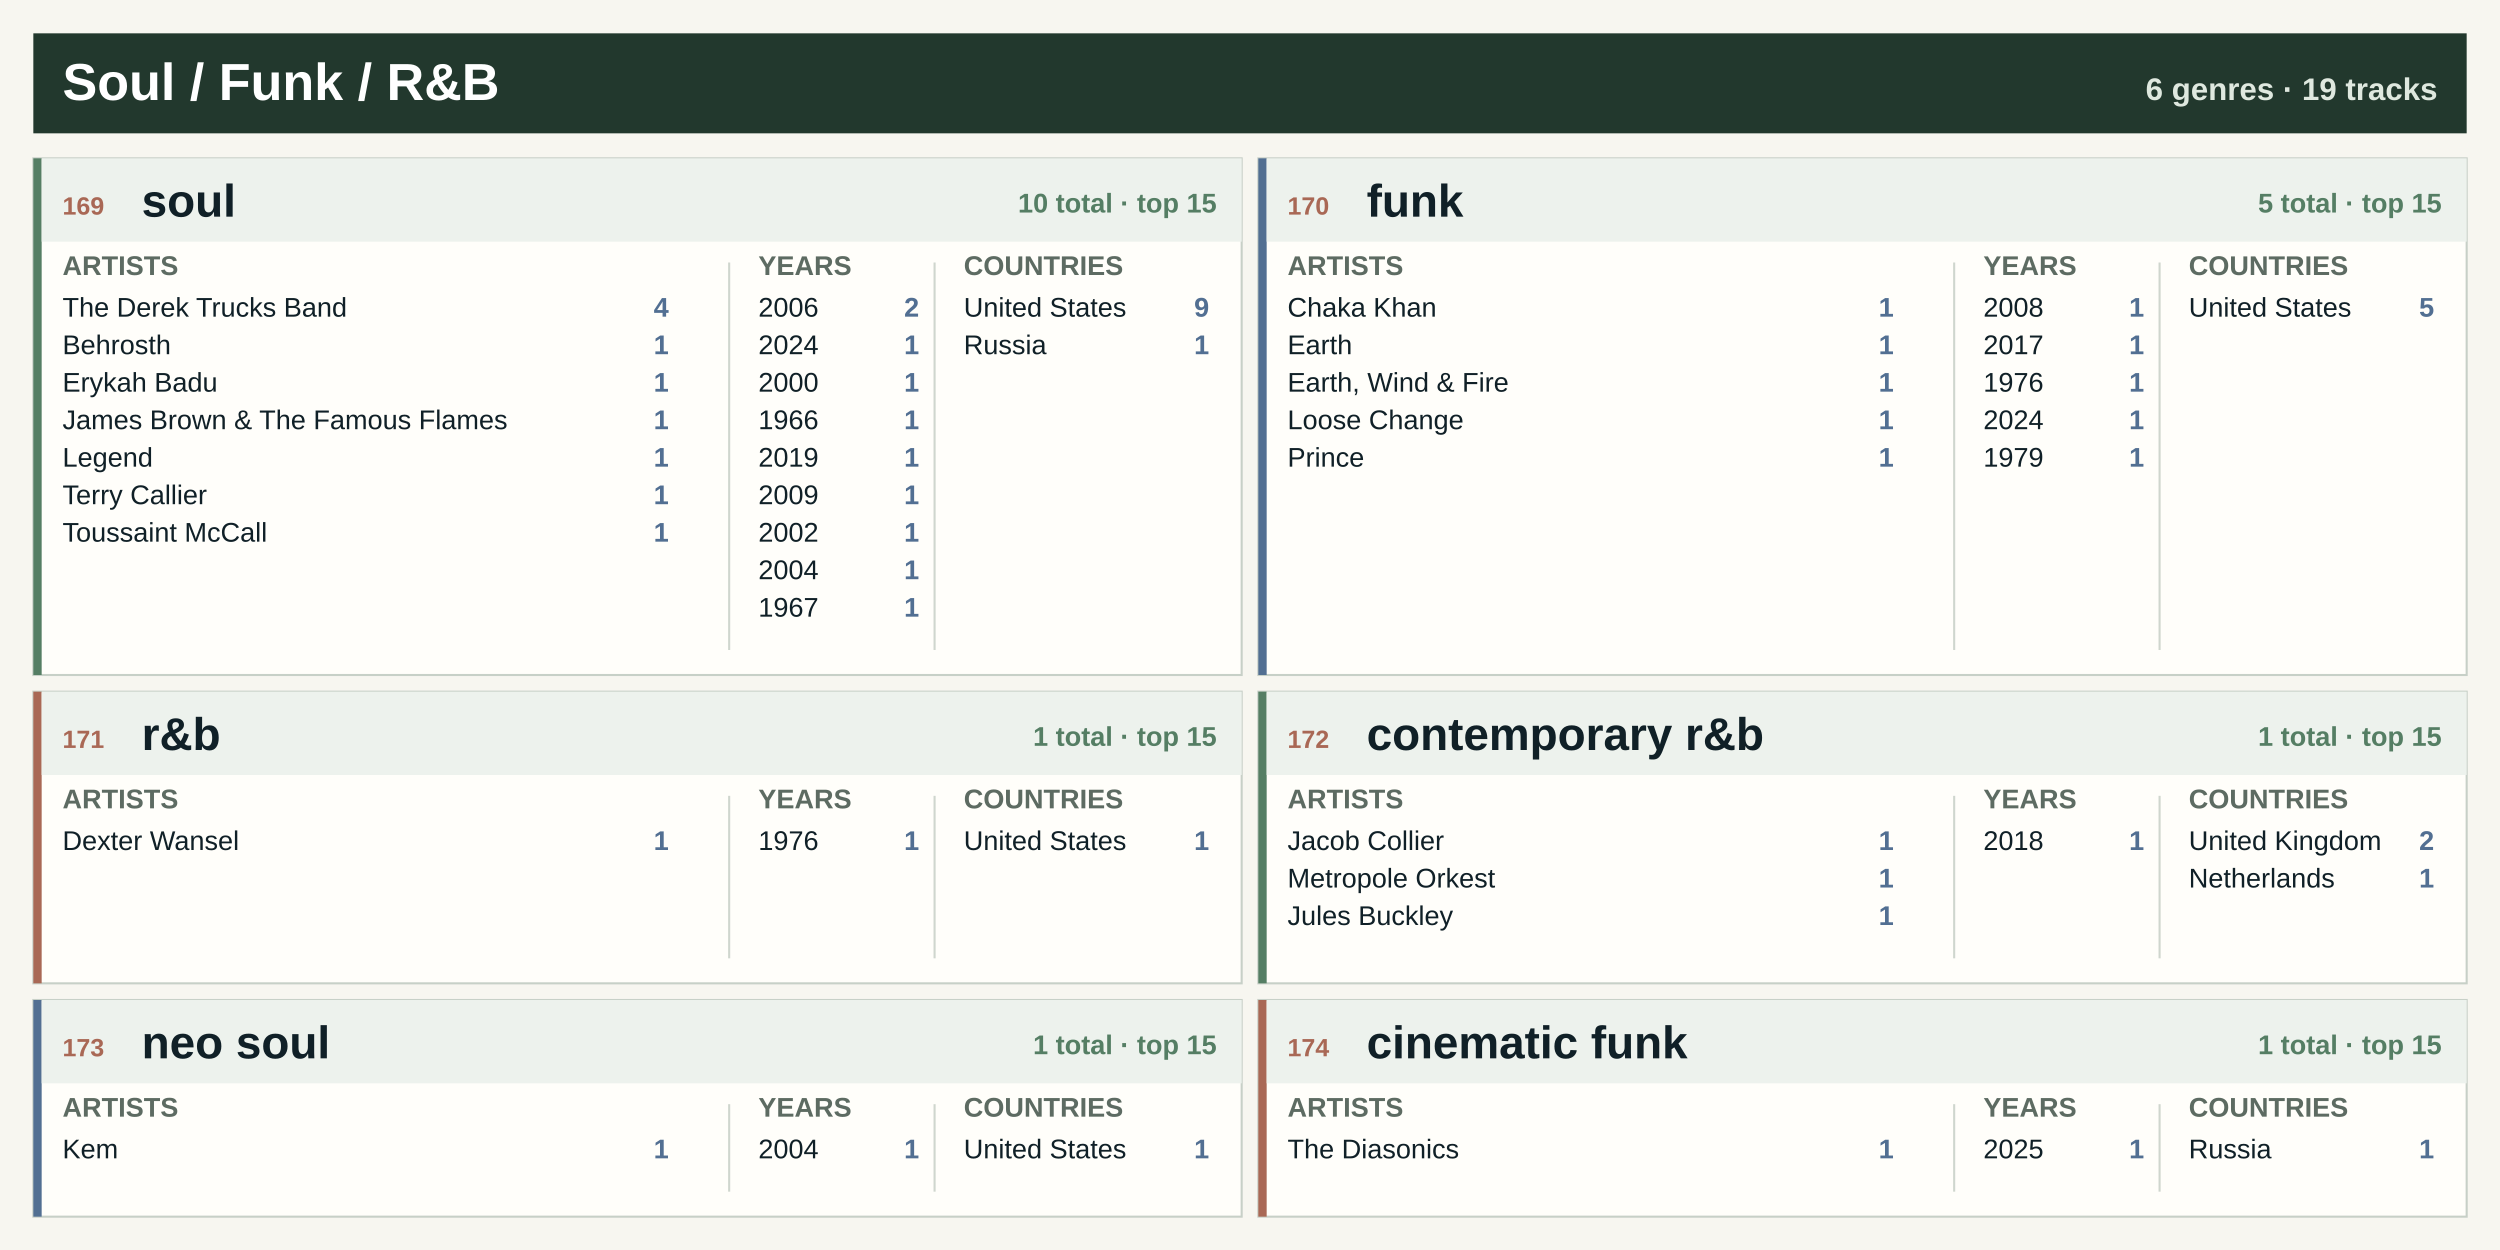
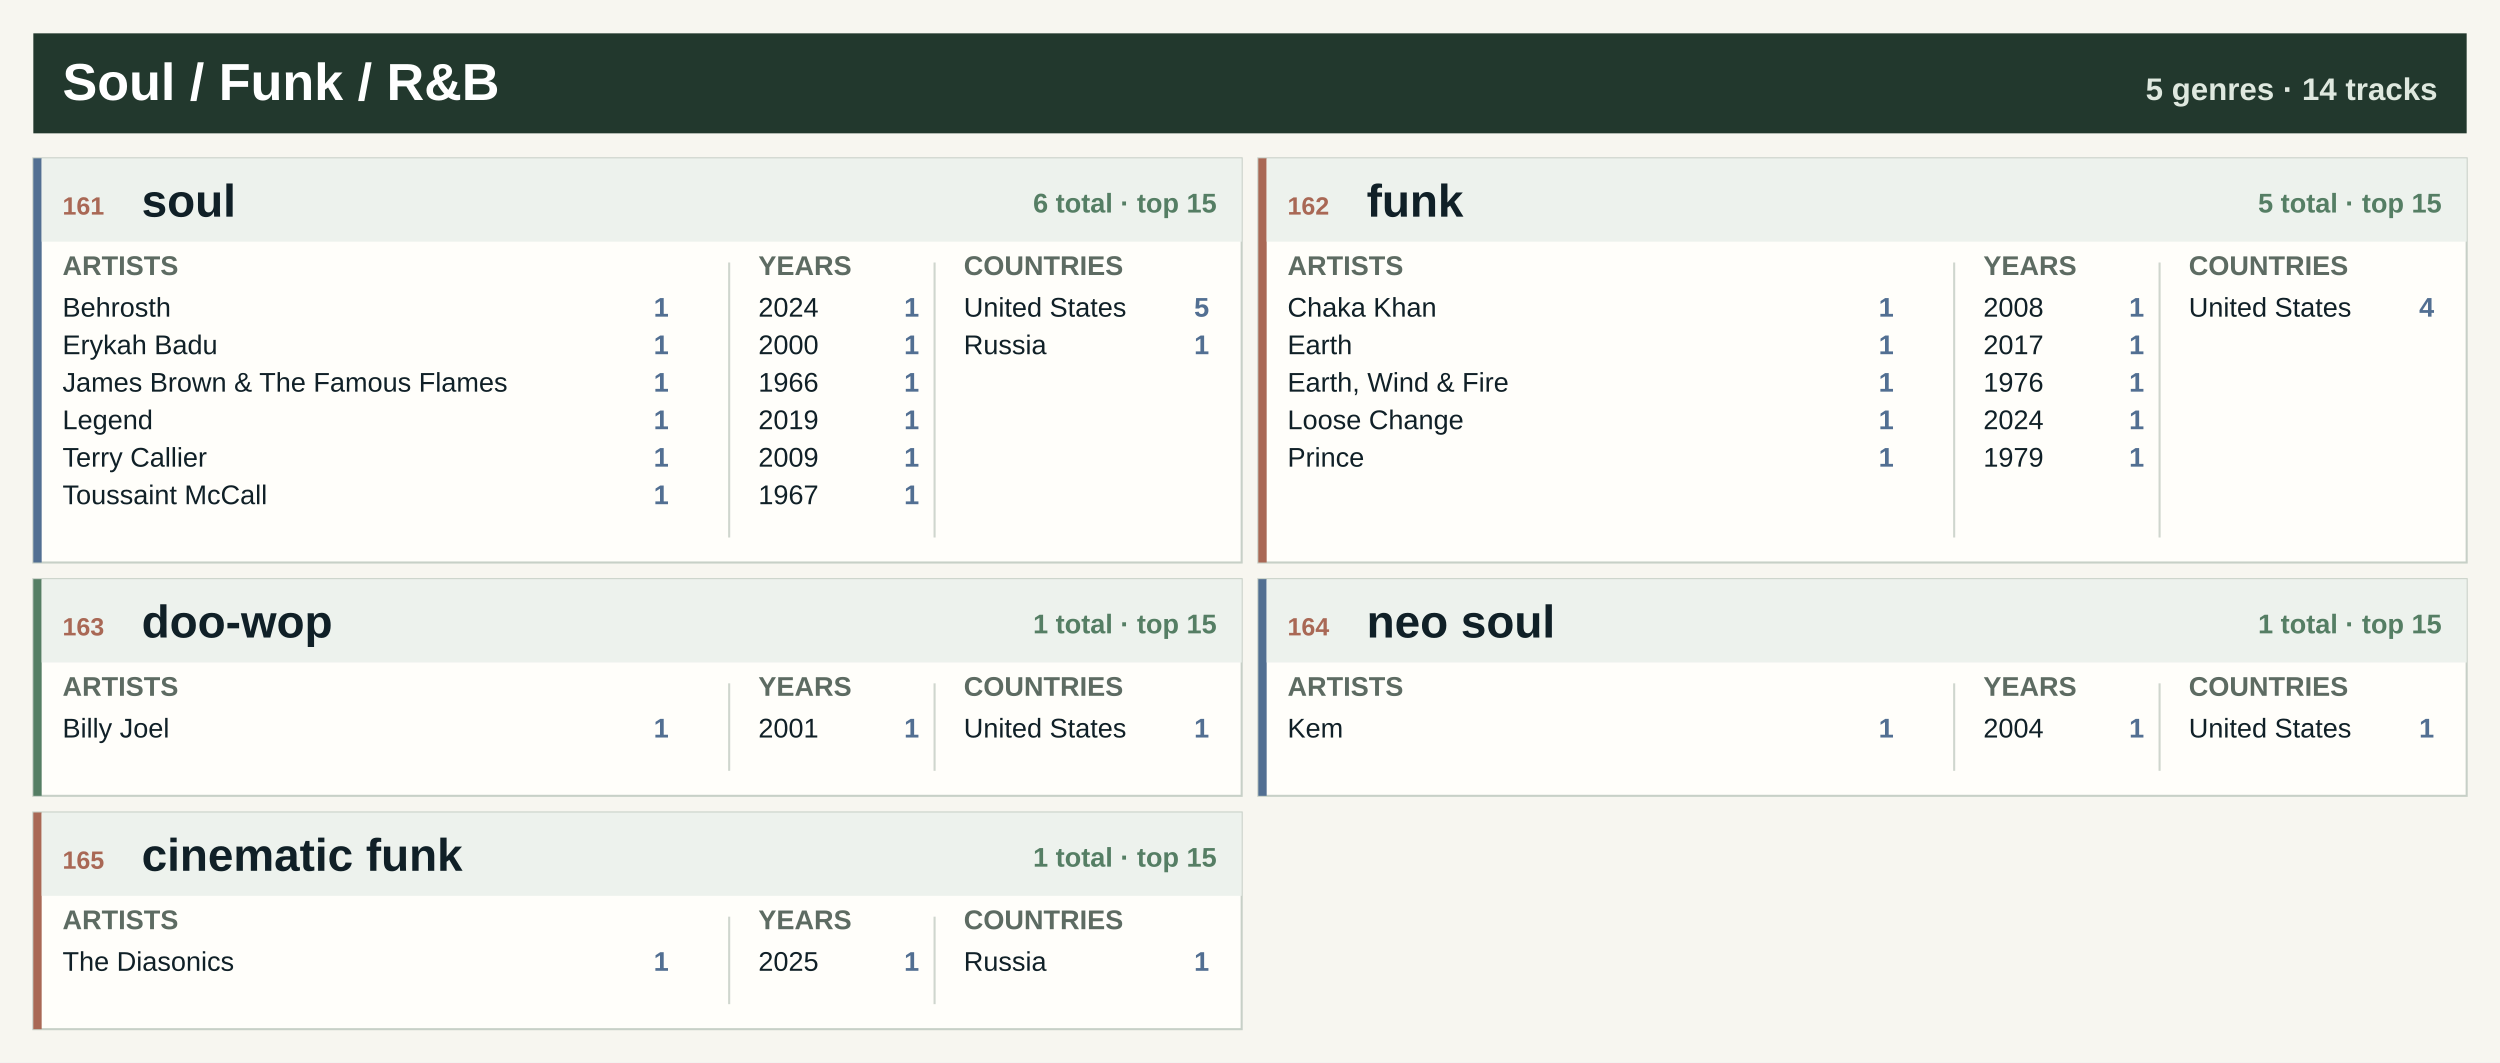
- <svg xmlns="http://www.w3.org/2000/svg" width="1200" height="600" viewBox="0 0 1200 600" role="img" aria-label="Soul / Funk / R&amp;B genre atlas">
-   <rect width="1200" height="600" fill="#f7f6f0" />
+ <svg xmlns="http://www.w3.org/2000/svg" width="1200" height="510" viewBox="0 0 1200 510" role="img" aria-label="Soul / Funk / R&amp;B genre atlas">
+   <rect width="1200" height="510" fill="#f7f6f0" />
  <rect x="16" y="16" width="1168" height="48" fill="#22382d" />
  <text x="30.0" y="48.0" font-family="Segoe UI, Arial, sans-serif" font-size="25" font-weight="800" fill="#ffffff" text-anchor="start">Soul / Funk / R&amp;B</text>
-   <text x="1170.0" y="48.0" font-family="Segoe UI, Arial, sans-serif" font-size="15" font-weight="800" fill="#dfe8df" text-anchor="end">6 genres · 19 tracks</text>
-   <rect x="16.0" y="76.0" width="580.0" height="248" fill="#fffefa" stroke="#c7d0c7" />
-   <rect x="16.0" y="76.0" width="4" height="248" fill="#557e64" />
+   <text x="1170.0" y="48.0" font-family="Segoe UI, Arial, sans-serif" font-size="15" font-weight="800" fill="#dfe8df" text-anchor="end">5 genres · 14 tracks</text>
+   <rect x="16.0" y="76.0" width="580.0" height="194" fill="#fffefa" stroke="#c7d0c7" />
+   <rect x="16.0" y="76.0" width="4" height="194" fill="#526f92" />
  <rect x="20.0" y="76.0" width="576.0" height="40" fill="#edf2ed" />
-   <text x="30.0" y="103.0" font-family="Segoe UI, Arial, sans-serif" font-size="12" font-weight="800" fill="#a96855" text-anchor="start">169</text>
+   <text x="30.0" y="103.0" font-family="Segoe UI, Arial, sans-serif" font-size="12" font-weight="800" fill="#a96855" text-anchor="start">161</text>
  <text x="68.0" y="104.0" font-family="Segoe UI, Arial, sans-serif" font-size="22" font-weight="800" fill="#102027" text-anchor="start">soul</text>
-   <text x="584.0" y="102.0" font-family="Segoe UI, Arial, sans-serif" font-size="13" font-weight="800" fill="#557e64" text-anchor="end">10 total · top 15</text>
+   <text x="584.0" y="102.0" font-family="Segoe UI, Arial, sans-serif" font-size="13" font-weight="800" fill="#557e64" text-anchor="end">6 total · top 15</text>
  <text x="30.0" y="132.0" font-family="Segoe UI, Arial, sans-serif" font-size="13" font-weight="800" fill="#5d6b62" text-anchor="start">ARTISTS</text>
  <text x="364.0" y="132.0" font-family="Segoe UI, Arial, sans-serif" font-size="13" font-weight="800" fill="#5d6b62" text-anchor="start">YEARS</text>
  <text x="462.6" y="132.0" font-family="Segoe UI, Arial, sans-serif" font-size="13" font-weight="800" fill="#5d6b62" text-anchor="start">COUNTRIES</text>
-   <line x1="350.0" y1="126.0" x2="350.0" y2="312.0" stroke="#cfd6ce" />
-   <line x1="448.6" y1="126.0" x2="448.6" y2="312.0" stroke="#cfd6ce" />
-   <text x="30.0" y="152.0" font-family="Segoe UI, Arial, sans-serif" font-size="13" font-weight="400" fill="#102027" text-anchor="start">The Derek Trucks Band</text>
-   <text x="321.0" y="152.0" font-family="Segoe UI, Arial, sans-serif" font-size="13" font-weight="800" fill="#526f92" text-anchor="end">4</text>
-   <text x="30.0" y="170.0" font-family="Segoe UI, Arial, sans-serif" font-size="13" font-weight="400" fill="#102027" text-anchor="start">Behrosth</text>
+   <line x1="350.0" y1="126.0" x2="350.0" y2="258.0" stroke="#cfd6ce" />
+   <line x1="448.6" y1="126.0" x2="448.6" y2="258.0" stroke="#cfd6ce" />
+   <text x="30.0" y="152.0" font-family="Segoe UI, Arial, sans-serif" font-size="13" font-weight="400" fill="#102027" text-anchor="start">Behrosth</text>
+   <text x="321.0" y="152.0" font-family="Segoe UI, Arial, sans-serif" font-size="13" font-weight="800" fill="#526f92" text-anchor="end">1</text>
+   <text x="30.0" y="170.0" font-family="Segoe UI, Arial, sans-serif" font-size="13" font-weight="400" fill="#102027" text-anchor="start">Erykah Badu</text>
  <text x="321.0" y="170.0" font-family="Segoe UI, Arial, sans-serif" font-size="13" font-weight="800" fill="#526f92" text-anchor="end">1</text>
-   <text x="30.0" y="188.0" font-family="Segoe UI, Arial, sans-serif" font-size="13" font-weight="400" fill="#102027" text-anchor="start">Erykah Badu</text>
+   <text x="30.0" y="188.0" font-family="Segoe UI, Arial, sans-serif" font-size="13" font-weight="400" fill="#102027" text-anchor="start">James Brown &amp; The Famous Flames</text>
  <text x="321.0" y="188.0" font-family="Segoe UI, Arial, sans-serif" font-size="13" font-weight="800" fill="#526f92" text-anchor="end">1</text>
-   <text x="30.0" y="206.0" font-family="Segoe UI, Arial, sans-serif" font-size="13" font-weight="400" fill="#102027" text-anchor="start">James Brown &amp; The Famous Flames</text>
+   <text x="30.0" y="206.0" font-family="Segoe UI, Arial, sans-serif" font-size="13" font-weight="400" fill="#102027" text-anchor="start">Legend</text>
  <text x="321.0" y="206.0" font-family="Segoe UI, Arial, sans-serif" font-size="13" font-weight="800" fill="#526f92" text-anchor="end">1</text>
-   <text x="30.0" y="224.0" font-family="Segoe UI, Arial, sans-serif" font-size="13" font-weight="400" fill="#102027" text-anchor="start">Legend</text>
+   <text x="30.0" y="224.0" font-family="Segoe UI, Arial, sans-serif" font-size="13" font-weight="400" fill="#102027" text-anchor="start">Terry Callier</text>
  <text x="321.0" y="224.0" font-family="Segoe UI, Arial, sans-serif" font-size="13" font-weight="800" fill="#526f92" text-anchor="end">1</text>
-   <text x="30.0" y="242.0" font-family="Segoe UI, Arial, sans-serif" font-size="13" font-weight="400" fill="#102027" text-anchor="start">Terry Callier</text>
+   <text x="30.0" y="242.0" font-family="Segoe UI, Arial, sans-serif" font-size="13" font-weight="400" fill="#102027" text-anchor="start">Toussaint McCall</text>
  <text x="321.0" y="242.0" font-family="Segoe UI, Arial, sans-serif" font-size="13" font-weight="800" fill="#526f92" text-anchor="end">1</text>
-   <text x="30.0" y="260.0" font-family="Segoe UI, Arial, sans-serif" font-size="13" font-weight="400" fill="#102027" text-anchor="start">Toussaint McCall</text>
-   <text x="321.0" y="260.0" font-family="Segoe UI, Arial, sans-serif" font-size="13" font-weight="800" fill="#526f92" text-anchor="end">1</text>
-   <text x="364.0" y="152.0" font-family="Segoe UI, Arial, sans-serif" font-size="13" font-weight="400" fill="#102027" text-anchor="start">2006</text>
-   <text x="441.2" y="152.0" font-family="Segoe UI, Arial, sans-serif" font-size="13" font-weight="800" fill="#526f92" text-anchor="end">2</text>
-   <text x="364.0" y="170.0" font-family="Segoe UI, Arial, sans-serif" font-size="13" font-weight="400" fill="#102027" text-anchor="start">2024</text>
+   <text x="364.0" y="152.0" font-family="Segoe UI, Arial, sans-serif" font-size="13" font-weight="400" fill="#102027" text-anchor="start">2024</text>
+   <text x="441.2" y="152.0" font-family="Segoe UI, Arial, sans-serif" font-size="13" font-weight="800" fill="#526f92" text-anchor="end">1</text>
+   <text x="364.0" y="170.0" font-family="Segoe UI, Arial, sans-serif" font-size="13" font-weight="400" fill="#102027" text-anchor="start">2000</text>
  <text x="441.2" y="170.0" font-family="Segoe UI, Arial, sans-serif" font-size="13" font-weight="800" fill="#526f92" text-anchor="end">1</text>
-   <text x="364.0" y="188.0" font-family="Segoe UI, Arial, sans-serif" font-size="13" font-weight="400" fill="#102027" text-anchor="start">2000</text>
+   <text x="364.0" y="188.0" font-family="Segoe UI, Arial, sans-serif" font-size="13" font-weight="400" fill="#102027" text-anchor="start">1966</text>
  <text x="441.2" y="188.0" font-family="Segoe UI, Arial, sans-serif" font-size="13" font-weight="800" fill="#526f92" text-anchor="end">1</text>
-   <text x="364.0" y="206.0" font-family="Segoe UI, Arial, sans-serif" font-size="13" font-weight="400" fill="#102027" text-anchor="start">1966</text>
+   <text x="364.0" y="206.0" font-family="Segoe UI, Arial, sans-serif" font-size="13" font-weight="400" fill="#102027" text-anchor="start">2019</text>
  <text x="441.2" y="206.0" font-family="Segoe UI, Arial, sans-serif" font-size="13" font-weight="800" fill="#526f92" text-anchor="end">1</text>
-   <text x="364.0" y="224.0" font-family="Segoe UI, Arial, sans-serif" font-size="13" font-weight="400" fill="#102027" text-anchor="start">2019</text>
+   <text x="364.0" y="224.0" font-family="Segoe UI, Arial, sans-serif" font-size="13" font-weight="400" fill="#102027" text-anchor="start">2009</text>
  <text x="441.2" y="224.0" font-family="Segoe UI, Arial, sans-serif" font-size="13" font-weight="800" fill="#526f92" text-anchor="end">1</text>
-   <text x="364.0" y="242.0" font-family="Segoe UI, Arial, sans-serif" font-size="13" font-weight="400" fill="#102027" text-anchor="start">2009</text>
+   <text x="364.0" y="242.0" font-family="Segoe UI, Arial, sans-serif" font-size="13" font-weight="400" fill="#102027" text-anchor="start">1967</text>
  <text x="441.2" y="242.0" font-family="Segoe UI, Arial, sans-serif" font-size="13" font-weight="800" fill="#526f92" text-anchor="end">1</text>
-   <text x="364.0" y="260.0" font-family="Segoe UI, Arial, sans-serif" font-size="13" font-weight="400" fill="#102027" text-anchor="start">2002</text>
-   <text x="441.2" y="260.0" font-family="Segoe UI, Arial, sans-serif" font-size="13" font-weight="800" fill="#526f92" text-anchor="end">1</text>
-   <text x="364.0" y="278.0" font-family="Segoe UI, Arial, sans-serif" font-size="13" font-weight="400" fill="#102027" text-anchor="start">2004</text>
-   <text x="441.2" y="278.0" font-family="Segoe UI, Arial, sans-serif" font-size="13" font-weight="800" fill="#526f92" text-anchor="end">1</text>
-   <text x="364.0" y="296.0" font-family="Segoe UI, Arial, sans-serif" font-size="13" font-weight="400" fill="#102027" text-anchor="start">1967</text>
-   <text x="441.2" y="296.0" font-family="Segoe UI, Arial, sans-serif" font-size="13" font-weight="800" fill="#526f92" text-anchor="end">1</text>
  <text x="462.6" y="152.0" font-family="Segoe UI, Arial, sans-serif" font-size="13" font-weight="400" fill="#102027" text-anchor="start">United States</text>
-   <text x="580.4" y="152.0" font-family="Segoe UI, Arial, sans-serif" font-size="13" font-weight="800" fill="#526f92" text-anchor="end">9</text>
+   <text x="580.4" y="152.0" font-family="Segoe UI, Arial, sans-serif" font-size="13" font-weight="800" fill="#526f92" text-anchor="end">5</text>
  <text x="462.6" y="170.0" font-family="Segoe UI, Arial, sans-serif" font-size="13" font-weight="400" fill="#102027" text-anchor="start">Russia</text>
  <text x="580.4" y="170.0" font-family="Segoe UI, Arial, sans-serif" font-size="13" font-weight="800" fill="#526f92" text-anchor="end">1</text>
-   <rect x="604.0" y="76.0" width="580.0" height="248" fill="#fffefa" stroke="#c7d0c7" />
-   <rect x="604.0" y="76.0" width="4" height="248" fill="#526f92" />
+   <rect x="604.0" y="76.0" width="580.0" height="194" fill="#fffefa" stroke="#c7d0c7" />
+   <rect x="604.0" y="76.0" width="4" height="194" fill="#a96855" />
  <rect x="608.0" y="76.0" width="576.0" height="40" fill="#edf2ed" />
-   <text x="618.0" y="103.0" font-family="Segoe UI, Arial, sans-serif" font-size="12" font-weight="800" fill="#a96855" text-anchor="start">170</text>
+   <text x="618.0" y="103.0" font-family="Segoe UI, Arial, sans-serif" font-size="12" font-weight="800" fill="#a96855" text-anchor="start">162</text>
  <text x="656.0" y="104.0" font-family="Segoe UI, Arial, sans-serif" font-size="22" font-weight="800" fill="#102027" text-anchor="start">funk</text>
  <text x="1172.0" y="102.0" font-family="Segoe UI, Arial, sans-serif" font-size="13" font-weight="800" fill="#557e64" text-anchor="end">5 total · top 15</text>
  <text x="618.0" y="132.0" font-family="Segoe UI, Arial, sans-serif" font-size="13" font-weight="800" fill="#5d6b62" text-anchor="start">ARTISTS</text>
  <text x="952.0" y="132.0" font-family="Segoe UI, Arial, sans-serif" font-size="13" font-weight="800" fill="#5d6b62" text-anchor="start">YEARS</text>
  <text x="1050.6" y="132.0" font-family="Segoe UI, Arial, sans-serif" font-size="13" font-weight="800" fill="#5d6b62" text-anchor="start">COUNTRIES</text>
-   <line x1="938.0" y1="126.0" x2="938.0" y2="312.0" stroke="#cfd6ce" />
-   <line x1="1036.6" y1="126.0" x2="1036.6" y2="312.0" stroke="#cfd6ce" />
+   <line x1="938.0" y1="126.0" x2="938.0" y2="258.0" stroke="#cfd6ce" />
+   <line x1="1036.6" y1="126.0" x2="1036.6" y2="258.0" stroke="#cfd6ce" />
  <text x="618.0" y="152.0" font-family="Segoe UI, Arial, sans-serif" font-size="13" font-weight="400" fill="#102027" text-anchor="start">Chaka Khan</text>
  <text x="909.0" y="152.0" font-family="Segoe UI, Arial, sans-serif" font-size="13" font-weight="800" fill="#526f92" text-anchor="end">1</text>
  <text x="618.0" y="170.0" font-family="Segoe UI, Arial, sans-serif" font-size="13" font-weight="400" fill="#102027" text-anchor="start">Earth</text>
  <text x="909.0" y="170.0" font-family="Segoe UI, Arial, sans-serif" font-size="13" font-weight="800" fill="#526f92" text-anchor="end">1</text>
  <text x="618.0" y="188.0" font-family="Segoe UI, Arial, sans-serif" font-size="13" font-weight="400" fill="#102027" text-anchor="start">Earth, Wind &amp; Fire</text>
  <text x="909.0" y="188.0" font-family="Segoe UI, Arial, sans-serif" font-size="13" font-weight="800" fill="#526f92" text-anchor="end">1</text>
  <text x="618.0" y="206.0" font-family="Segoe UI, Arial, sans-serif" font-size="13" font-weight="400" fill="#102027" text-anchor="start">Loose Change</text>
  <text x="909.0" y="206.0" font-family="Segoe UI, Arial, sans-serif" font-size="13" font-weight="800" fill="#526f92" text-anchor="end">1</text>
  <text x="618.0" y="224.0" font-family="Segoe UI, Arial, sans-serif" font-size="13" font-weight="400" fill="#102027" text-anchor="start">Prince</text>
  <text x="909.0" y="224.0" font-family="Segoe UI, Arial, sans-serif" font-size="13" font-weight="800" fill="#526f92" text-anchor="end">1</text>
  <text x="952.0" y="152.0" font-family="Segoe UI, Arial, sans-serif" font-size="13" font-weight="400" fill="#102027" text-anchor="start">2008</text>
  <text x="1029.2" y="152.0" font-family="Segoe UI, Arial, sans-serif" font-size="13" font-weight="800" fill="#526f92" text-anchor="end">1</text>
  <text x="952.0" y="170.0" font-family="Segoe UI, Arial, sans-serif" font-size="13" font-weight="400" fill="#102027" text-anchor="start">2017</text>
  <text x="1029.2" y="170.0" font-family="Segoe UI, Arial, sans-serif" font-size="13" font-weight="800" fill="#526f92" text-anchor="end">1</text>
  <text x="952.0" y="188.0" font-family="Segoe UI, Arial, sans-serif" font-size="13" font-weight="400" fill="#102027" text-anchor="start">1976</text>
  <text x="1029.2" y="188.0" font-family="Segoe UI, Arial, sans-serif" font-size="13" font-weight="800" fill="#526f92" text-anchor="end">1</text>
  <text x="952.0" y="206.0" font-family="Segoe UI, Arial, sans-serif" font-size="13" font-weight="400" fill="#102027" text-anchor="start">2024</text>
  <text x="1029.2" y="206.0" font-family="Segoe UI, Arial, sans-serif" font-size="13" font-weight="800" fill="#526f92" text-anchor="end">1</text>
  <text x="952.0" y="224.0" font-family="Segoe UI, Arial, sans-serif" font-size="13" font-weight="400" fill="#102027" text-anchor="start">1979</text>
  <text x="1029.2" y="224.0" font-family="Segoe UI, Arial, sans-serif" font-size="13" font-weight="800" fill="#526f92" text-anchor="end">1</text>
  <text x="1050.6" y="152.0" font-family="Segoe UI, Arial, sans-serif" font-size="13" font-weight="400" fill="#102027" text-anchor="start">United States</text>
-   <text x="1168.4" y="152.0" font-family="Segoe UI, Arial, sans-serif" font-size="13" font-weight="800" fill="#526f92" text-anchor="end">5</text>
-   <rect x="16.0" y="332.0" width="580.0" height="140" fill="#fffefa" stroke="#c7d0c7" />
-   <rect x="16.0" y="332.0" width="4" height="140" fill="#a96855" />
-   <rect x="20.0" y="332.0" width="576.0" height="40" fill="#edf2ed" />
-   <text x="30.0" y="359.0" font-family="Segoe UI, Arial, sans-serif" font-size="12" font-weight="800" fill="#a96855" text-anchor="start">171</text>
-   <text x="68.0" y="360.0" font-family="Segoe UI, Arial, sans-serif" font-size="22" font-weight="800" fill="#102027" text-anchor="start">r&amp;b</text>
-   <text x="584.0" y="358.0" font-family="Segoe UI, Arial, sans-serif" font-size="13" font-weight="800" fill="#557e64" text-anchor="end">1 total · top 15</text>
-   <text x="30.0" y="388.0" font-family="Segoe UI, Arial, sans-serif" font-size="13" font-weight="800" fill="#5d6b62" text-anchor="start">ARTISTS</text>
-   <text x="364.0" y="388.0" font-family="Segoe UI, Arial, sans-serif" font-size="13" font-weight="800" fill="#5d6b62" text-anchor="start">YEARS</text>
-   <text x="462.6" y="388.0" font-family="Segoe UI, Arial, sans-serif" font-size="13" font-weight="800" fill="#5d6b62" text-anchor="start">COUNTRIES</text>
-   <line x1="350.0" y1="382.0" x2="350.0" y2="460.0" stroke="#cfd6ce" />
-   <line x1="448.6" y1="382.0" x2="448.6" y2="460.0" stroke="#cfd6ce" />
-   <text x="30.0" y="408.0" font-family="Segoe UI, Arial, sans-serif" font-size="13" font-weight="400" fill="#102027" text-anchor="start">Dexter Wansel</text>
-   <text x="321.0" y="408.0" font-family="Segoe UI, Arial, sans-serif" font-size="13" font-weight="800" fill="#526f92" text-anchor="end">1</text>
-   <text x="364.0" y="408.0" font-family="Segoe UI, Arial, sans-serif" font-size="13" font-weight="400" fill="#102027" text-anchor="start">1976</text>
-   <text x="441.2" y="408.0" font-family="Segoe UI, Arial, sans-serif" font-size="13" font-weight="800" fill="#526f92" text-anchor="end">1</text>
-   <text x="462.6" y="408.0" font-family="Segoe UI, Arial, sans-serif" font-size="13" font-weight="400" fill="#102027" text-anchor="start">United States</text>
-   <text x="580.4" y="408.0" font-family="Segoe UI, Arial, sans-serif" font-size="13" font-weight="800" fill="#526f92" text-anchor="end">1</text>
-   <rect x="604.0" y="332.0" width="580.0" height="140" fill="#fffefa" stroke="#c7d0c7" />
-   <rect x="604.0" y="332.0" width="4" height="140" fill="#557e64" />
-   <rect x="608.0" y="332.0" width="576.0" height="40" fill="#edf2ed" />
-   <text x="618.0" y="359.0" font-family="Segoe UI, Arial, sans-serif" font-size="12" font-weight="800" fill="#a96855" text-anchor="start">172</text>
-   <text x="656.0" y="360.0" font-family="Segoe UI, Arial, sans-serif" font-size="22" font-weight="800" fill="#102027" text-anchor="start">contemporary r&amp;b</text>
-   <text x="1172.0" y="358.0" font-family="Segoe UI, Arial, sans-serif" font-size="13" font-weight="800" fill="#557e64" text-anchor="end">1 total · top 15</text>
-   <text x="618.0" y="388.0" font-family="Segoe UI, Arial, sans-serif" font-size="13" font-weight="800" fill="#5d6b62" text-anchor="start">ARTISTS</text>
-   <text x="952.0" y="388.0" font-family="Segoe UI, Arial, sans-serif" font-size="13" font-weight="800" fill="#5d6b62" text-anchor="start">YEARS</text>
-   <text x="1050.6" y="388.0" font-family="Segoe UI, Arial, sans-serif" font-size="13" font-weight="800" fill="#5d6b62" text-anchor="start">COUNTRIES</text>
-   <line x1="938.0" y1="382.0" x2="938.0" y2="460.0" stroke="#cfd6ce" />
-   <line x1="1036.6" y1="382.0" x2="1036.6" y2="460.0" stroke="#cfd6ce" />
-   <text x="618.0" y="408.0" font-family="Segoe UI, Arial, sans-serif" font-size="13" font-weight="400" fill="#102027" text-anchor="start">Jacob Collier</text>
-   <text x="909.0" y="408.0" font-family="Segoe UI, Arial, sans-serif" font-size="13" font-weight="800" fill="#526f92" text-anchor="end">1</text>
-   <text x="618.0" y="426.0" font-family="Segoe UI, Arial, sans-serif" font-size="13" font-weight="400" fill="#102027" text-anchor="start">Metropole Orkest</text>
-   <text x="909.0" y="426.0" font-family="Segoe UI, Arial, sans-serif" font-size="13" font-weight="800" fill="#526f92" text-anchor="end">1</text>
-   <text x="618.0" y="444.0" font-family="Segoe UI, Arial, sans-serif" font-size="13" font-weight="400" fill="#102027" text-anchor="start">Jules Buckley</text>
-   <text x="909.0" y="444.0" font-family="Segoe UI, Arial, sans-serif" font-size="13" font-weight="800" fill="#526f92" text-anchor="end">1</text>
-   <text x="952.0" y="408.0" font-family="Segoe UI, Arial, sans-serif" font-size="13" font-weight="400" fill="#102027" text-anchor="start">2018</text>
-   <text x="1029.2" y="408.0" font-family="Segoe UI, Arial, sans-serif" font-size="13" font-weight="800" fill="#526f92" text-anchor="end">1</text>
-   <text x="1050.6" y="408.0" font-family="Segoe UI, Arial, sans-serif" font-size="13" font-weight="400" fill="#102027" text-anchor="start">United Kingdom</text>
-   <text x="1168.4" y="408.0" font-family="Segoe UI, Arial, sans-serif" font-size="13" font-weight="800" fill="#526f92" text-anchor="end">2</text>
-   <text x="1050.6" y="426.0" font-family="Segoe UI, Arial, sans-serif" font-size="13" font-weight="400" fill="#102027" text-anchor="start">Netherlands</text>
-   <text x="1168.4" y="426.0" font-family="Segoe UI, Arial, sans-serif" font-size="13" font-weight="800" fill="#526f92" text-anchor="end">1</text>
-   <rect x="16.0" y="480.0" width="580.0" height="104" fill="#fffefa" stroke="#c7d0c7" />
-   <rect x="16.0" y="480.0" width="4" height="104" fill="#526f92" />
-   <rect x="20.0" y="480.0" width="576.0" height="40" fill="#edf2ed" />
-   <text x="30.0" y="507.0" font-family="Segoe UI, Arial, sans-serif" font-size="12" font-weight="800" fill="#a96855" text-anchor="start">173</text>
-   <text x="68.0" y="508.0" font-family="Segoe UI, Arial, sans-serif" font-size="22" font-weight="800" fill="#102027" text-anchor="start">neo soul</text>
-   <text x="584.0" y="506.0" font-family="Segoe UI, Arial, sans-serif" font-size="13" font-weight="800" fill="#557e64" text-anchor="end">1 total · top 15</text>
-   <text x="30.0" y="536.0" font-family="Segoe UI, Arial, sans-serif" font-size="13" font-weight="800" fill="#5d6b62" text-anchor="start">ARTISTS</text>
-   <text x="364.0" y="536.0" font-family="Segoe UI, Arial, sans-serif" font-size="13" font-weight="800" fill="#5d6b62" text-anchor="start">YEARS</text>
-   <text x="462.6" y="536.0" font-family="Segoe UI, Arial, sans-serif" font-size="13" font-weight="800" fill="#5d6b62" text-anchor="start">COUNTRIES</text>
-   <line x1="350.0" y1="530.0" x2="350.0" y2="572.0" stroke="#cfd6ce" />
-   <line x1="448.6" y1="530.0" x2="448.6" y2="572.0" stroke="#cfd6ce" />
-   <text x="30.0" y="556.0" font-family="Segoe UI, Arial, sans-serif" font-size="13" font-weight="400" fill="#102027" text-anchor="start">Kem</text>
-   <text x="321.0" y="556.0" font-family="Segoe UI, Arial, sans-serif" font-size="13" font-weight="800" fill="#526f92" text-anchor="end">1</text>
-   <text x="364.0" y="556.0" font-family="Segoe UI, Arial, sans-serif" font-size="13" font-weight="400" fill="#102027" text-anchor="start">2004</text>
-   <text x="441.2" y="556.0" font-family="Segoe UI, Arial, sans-serif" font-size="13" font-weight="800" fill="#526f92" text-anchor="end">1</text>
-   <text x="462.6" y="556.0" font-family="Segoe UI, Arial, sans-serif" font-size="13" font-weight="400" fill="#102027" text-anchor="start">United States</text>
-   <text x="580.4" y="556.0" font-family="Segoe UI, Arial, sans-serif" font-size="13" font-weight="800" fill="#526f92" text-anchor="end">1</text>
-   <rect x="604.0" y="480.0" width="580.0" height="104" fill="#fffefa" stroke="#c7d0c7" />
-   <rect x="604.0" y="480.0" width="4" height="104" fill="#a96855" />
-   <rect x="608.0" y="480.0" width="576.0" height="40" fill="#edf2ed" />
-   <text x="618.0" y="507.0" font-family="Segoe UI, Arial, sans-serif" font-size="12" font-weight="800" fill="#a96855" text-anchor="start">174</text>
-   <text x="656.0" y="508.0" font-family="Segoe UI, Arial, sans-serif" font-size="22" font-weight="800" fill="#102027" text-anchor="start">cinematic funk</text>
-   <text x="1172.0" y="506.0" font-family="Segoe UI, Arial, sans-serif" font-size="13" font-weight="800" fill="#557e64" text-anchor="end">1 total · top 15</text>
-   <text x="618.0" y="536.0" font-family="Segoe UI, Arial, sans-serif" font-size="13" font-weight="800" fill="#5d6b62" text-anchor="start">ARTISTS</text>
-   <text x="952.0" y="536.0" font-family="Segoe UI, Arial, sans-serif" font-size="13" font-weight="800" fill="#5d6b62" text-anchor="start">YEARS</text>
-   <text x="1050.6" y="536.0" font-family="Segoe UI, Arial, sans-serif" font-size="13" font-weight="800" fill="#5d6b62" text-anchor="start">COUNTRIES</text>
-   <line x1="938.0" y1="530.0" x2="938.0" y2="572.0" stroke="#cfd6ce" />
-   <line x1="1036.6" y1="530.0" x2="1036.6" y2="572.0" stroke="#cfd6ce" />
-   <text x="618.0" y="556.0" font-family="Segoe UI, Arial, sans-serif" font-size="13" font-weight="400" fill="#102027" text-anchor="start">The Diasonics</text>
-   <text x="909.0" y="556.0" font-family="Segoe UI, Arial, sans-serif" font-size="13" font-weight="800" fill="#526f92" text-anchor="end">1</text>
-   <text x="952.0" y="556.0" font-family="Segoe UI, Arial, sans-serif" font-size="13" font-weight="400" fill="#102027" text-anchor="start">2025</text>
-   <text x="1029.2" y="556.0" font-family="Segoe UI, Arial, sans-serif" font-size="13" font-weight="800" fill="#526f92" text-anchor="end">1</text>
-   <text x="1050.6" y="556.0" font-family="Segoe UI, Arial, sans-serif" font-size="13" font-weight="400" fill="#102027" text-anchor="start">Russia</text>
-   <text x="1168.4" y="556.0" font-family="Segoe UI, Arial, sans-serif" font-size="13" font-weight="800" fill="#526f92" text-anchor="end">1</text>
+   <text x="1168.4" y="152.0" font-family="Segoe UI, Arial, sans-serif" font-size="13" font-weight="800" fill="#526f92" text-anchor="end">4</text>
+   <rect x="16.0" y="278.0" width="580.0" height="104" fill="#fffefa" stroke="#c7d0c7" />
+   <rect x="16.0" y="278.0" width="4" height="104" fill="#557e64" />
+   <rect x="20.0" y="278.0" width="576.0" height="40" fill="#edf2ed" />
+   <text x="30.0" y="305.0" font-family="Segoe UI, Arial, sans-serif" font-size="12" font-weight="800" fill="#a96855" text-anchor="start">163</text>
+   <text x="68.0" y="306.0" font-family="Segoe UI, Arial, sans-serif" font-size="22" font-weight="800" fill="#102027" text-anchor="start">doo-wop</text>
+   <text x="584.0" y="304.0" font-family="Segoe UI, Arial, sans-serif" font-size="13" font-weight="800" fill="#557e64" text-anchor="end">1 total · top 15</text>
+   <text x="30.0" y="334.0" font-family="Segoe UI, Arial, sans-serif" font-size="13" font-weight="800" fill="#5d6b62" text-anchor="start">ARTISTS</text>
+   <text x="364.0" y="334.0" font-family="Segoe UI, Arial, sans-serif" font-size="13" font-weight="800" fill="#5d6b62" text-anchor="start">YEARS</text>
+   <text x="462.6" y="334.0" font-family="Segoe UI, Arial, sans-serif" font-size="13" font-weight="800" fill="#5d6b62" text-anchor="start">COUNTRIES</text>
+   <line x1="350.0" y1="328.0" x2="350.0" y2="370.0" stroke="#cfd6ce" />
+   <line x1="448.6" y1="328.0" x2="448.6" y2="370.0" stroke="#cfd6ce" />
+   <text x="30.0" y="354.0" font-family="Segoe UI, Arial, sans-serif" font-size="13" font-weight="400" fill="#102027" text-anchor="start">Billy Joel</text>
+   <text x="321.0" y="354.0" font-family="Segoe UI, Arial, sans-serif" font-size="13" font-weight="800" fill="#526f92" text-anchor="end">1</text>
+   <text x="364.0" y="354.0" font-family="Segoe UI, Arial, sans-serif" font-size="13" font-weight="400" fill="#102027" text-anchor="start">2001</text>
+   <text x="441.2" y="354.0" font-family="Segoe UI, Arial, sans-serif" font-size="13" font-weight="800" fill="#526f92" text-anchor="end">1</text>
+   <text x="462.6" y="354.0" font-family="Segoe UI, Arial, sans-serif" font-size="13" font-weight="400" fill="#102027" text-anchor="start">United States</text>
+   <text x="580.4" y="354.0" font-family="Segoe UI, Arial, sans-serif" font-size="13" font-weight="800" fill="#526f92" text-anchor="end">1</text>
+   <rect x="604.0" y="278.0" width="580.0" height="104" fill="#fffefa" stroke="#c7d0c7" />
+   <rect x="604.0" y="278.0" width="4" height="104" fill="#526f92" />
+   <rect x="608.0" y="278.0" width="576.0" height="40" fill="#edf2ed" />
+   <text x="618.0" y="305.0" font-family="Segoe UI, Arial, sans-serif" font-size="12" font-weight="800" fill="#a96855" text-anchor="start">164</text>
+   <text x="656.0" y="306.0" font-family="Segoe UI, Arial, sans-serif" font-size="22" font-weight="800" fill="#102027" text-anchor="start">neo soul</text>
+   <text x="1172.0" y="304.0" font-family="Segoe UI, Arial, sans-serif" font-size="13" font-weight="800" fill="#557e64" text-anchor="end">1 total · top 15</text>
+   <text x="618.0" y="334.0" font-family="Segoe UI, Arial, sans-serif" font-size="13" font-weight="800" fill="#5d6b62" text-anchor="start">ARTISTS</text>
+   <text x="952.0" y="334.0" font-family="Segoe UI, Arial, sans-serif" font-size="13" font-weight="800" fill="#5d6b62" text-anchor="start">YEARS</text>
+   <text x="1050.6" y="334.0" font-family="Segoe UI, Arial, sans-serif" font-size="13" font-weight="800" fill="#5d6b62" text-anchor="start">COUNTRIES</text>
+   <line x1="938.0" y1="328.0" x2="938.0" y2="370.0" stroke="#cfd6ce" />
+   <line x1="1036.6" y1="328.0" x2="1036.6" y2="370.0" stroke="#cfd6ce" />
+   <text x="618.0" y="354.0" font-family="Segoe UI, Arial, sans-serif" font-size="13" font-weight="400" fill="#102027" text-anchor="start">Kem</text>
+   <text x="909.0" y="354.0" font-family="Segoe UI, Arial, sans-serif" font-size="13" font-weight="800" fill="#526f92" text-anchor="end">1</text>
+   <text x="952.0" y="354.0" font-family="Segoe UI, Arial, sans-serif" font-size="13" font-weight="400" fill="#102027" text-anchor="start">2004</text>
+   <text x="1029.2" y="354.0" font-family="Segoe UI, Arial, sans-serif" font-size="13" font-weight="800" fill="#526f92" text-anchor="end">1</text>
+   <text x="1050.6" y="354.0" font-family="Segoe UI, Arial, sans-serif" font-size="13" font-weight="400" fill="#102027" text-anchor="start">United States</text>
+   <text x="1168.4" y="354.0" font-family="Segoe UI, Arial, sans-serif" font-size="13" font-weight="800" fill="#526f92" text-anchor="end">1</text>
+   <rect x="16.0" y="390.0" width="580.0" height="104" fill="#fffefa" stroke="#c7d0c7" />
+   <rect x="16.0" y="390.0" width="4" height="104" fill="#a96855" />
+   <rect x="20.0" y="390.0" width="576.0" height="40" fill="#edf2ed" />
+   <text x="30.0" y="417.0" font-family="Segoe UI, Arial, sans-serif" font-size="12" font-weight="800" fill="#a96855" text-anchor="start">165</text>
+   <text x="68.0" y="418.0" font-family="Segoe UI, Arial, sans-serif" font-size="22" font-weight="800" fill="#102027" text-anchor="start">cinematic funk</text>
+   <text x="584.0" y="416.0" font-family="Segoe UI, Arial, sans-serif" font-size="13" font-weight="800" fill="#557e64" text-anchor="end">1 total · top 15</text>
+   <text x="30.0" y="446.0" font-family="Segoe UI, Arial, sans-serif" font-size="13" font-weight="800" fill="#5d6b62" text-anchor="start">ARTISTS</text>
+   <text x="364.0" y="446.0" font-family="Segoe UI, Arial, sans-serif" font-size="13" font-weight="800" fill="#5d6b62" text-anchor="start">YEARS</text>
+   <text x="462.6" y="446.0" font-family="Segoe UI, Arial, sans-serif" font-size="13" font-weight="800" fill="#5d6b62" text-anchor="start">COUNTRIES</text>
+   <line x1="350.0" y1="440.0" x2="350.0" y2="482.0" stroke="#cfd6ce" />
+   <line x1="448.6" y1="440.0" x2="448.6" y2="482.0" stroke="#cfd6ce" />
+   <text x="30.0" y="466.0" font-family="Segoe UI, Arial, sans-serif" font-size="13" font-weight="400" fill="#102027" text-anchor="start">The Diasonics</text>
+   <text x="321.0" y="466.0" font-family="Segoe UI, Arial, sans-serif" font-size="13" font-weight="800" fill="#526f92" text-anchor="end">1</text>
+   <text x="364.0" y="466.0" font-family="Segoe UI, Arial, sans-serif" font-size="13" font-weight="400" fill="#102027" text-anchor="start">2025</text>
+   <text x="441.2" y="466.0" font-family="Segoe UI, Arial, sans-serif" font-size="13" font-weight="800" fill="#526f92" text-anchor="end">1</text>
+   <text x="462.6" y="466.0" font-family="Segoe UI, Arial, sans-serif" font-size="13" font-weight="400" fill="#102027" text-anchor="start">Russia</text>
+   <text x="580.4" y="466.0" font-family="Segoe UI, Arial, sans-serif" font-size="13" font-weight="800" fill="#526f92" text-anchor="end">1</text>
</svg>
